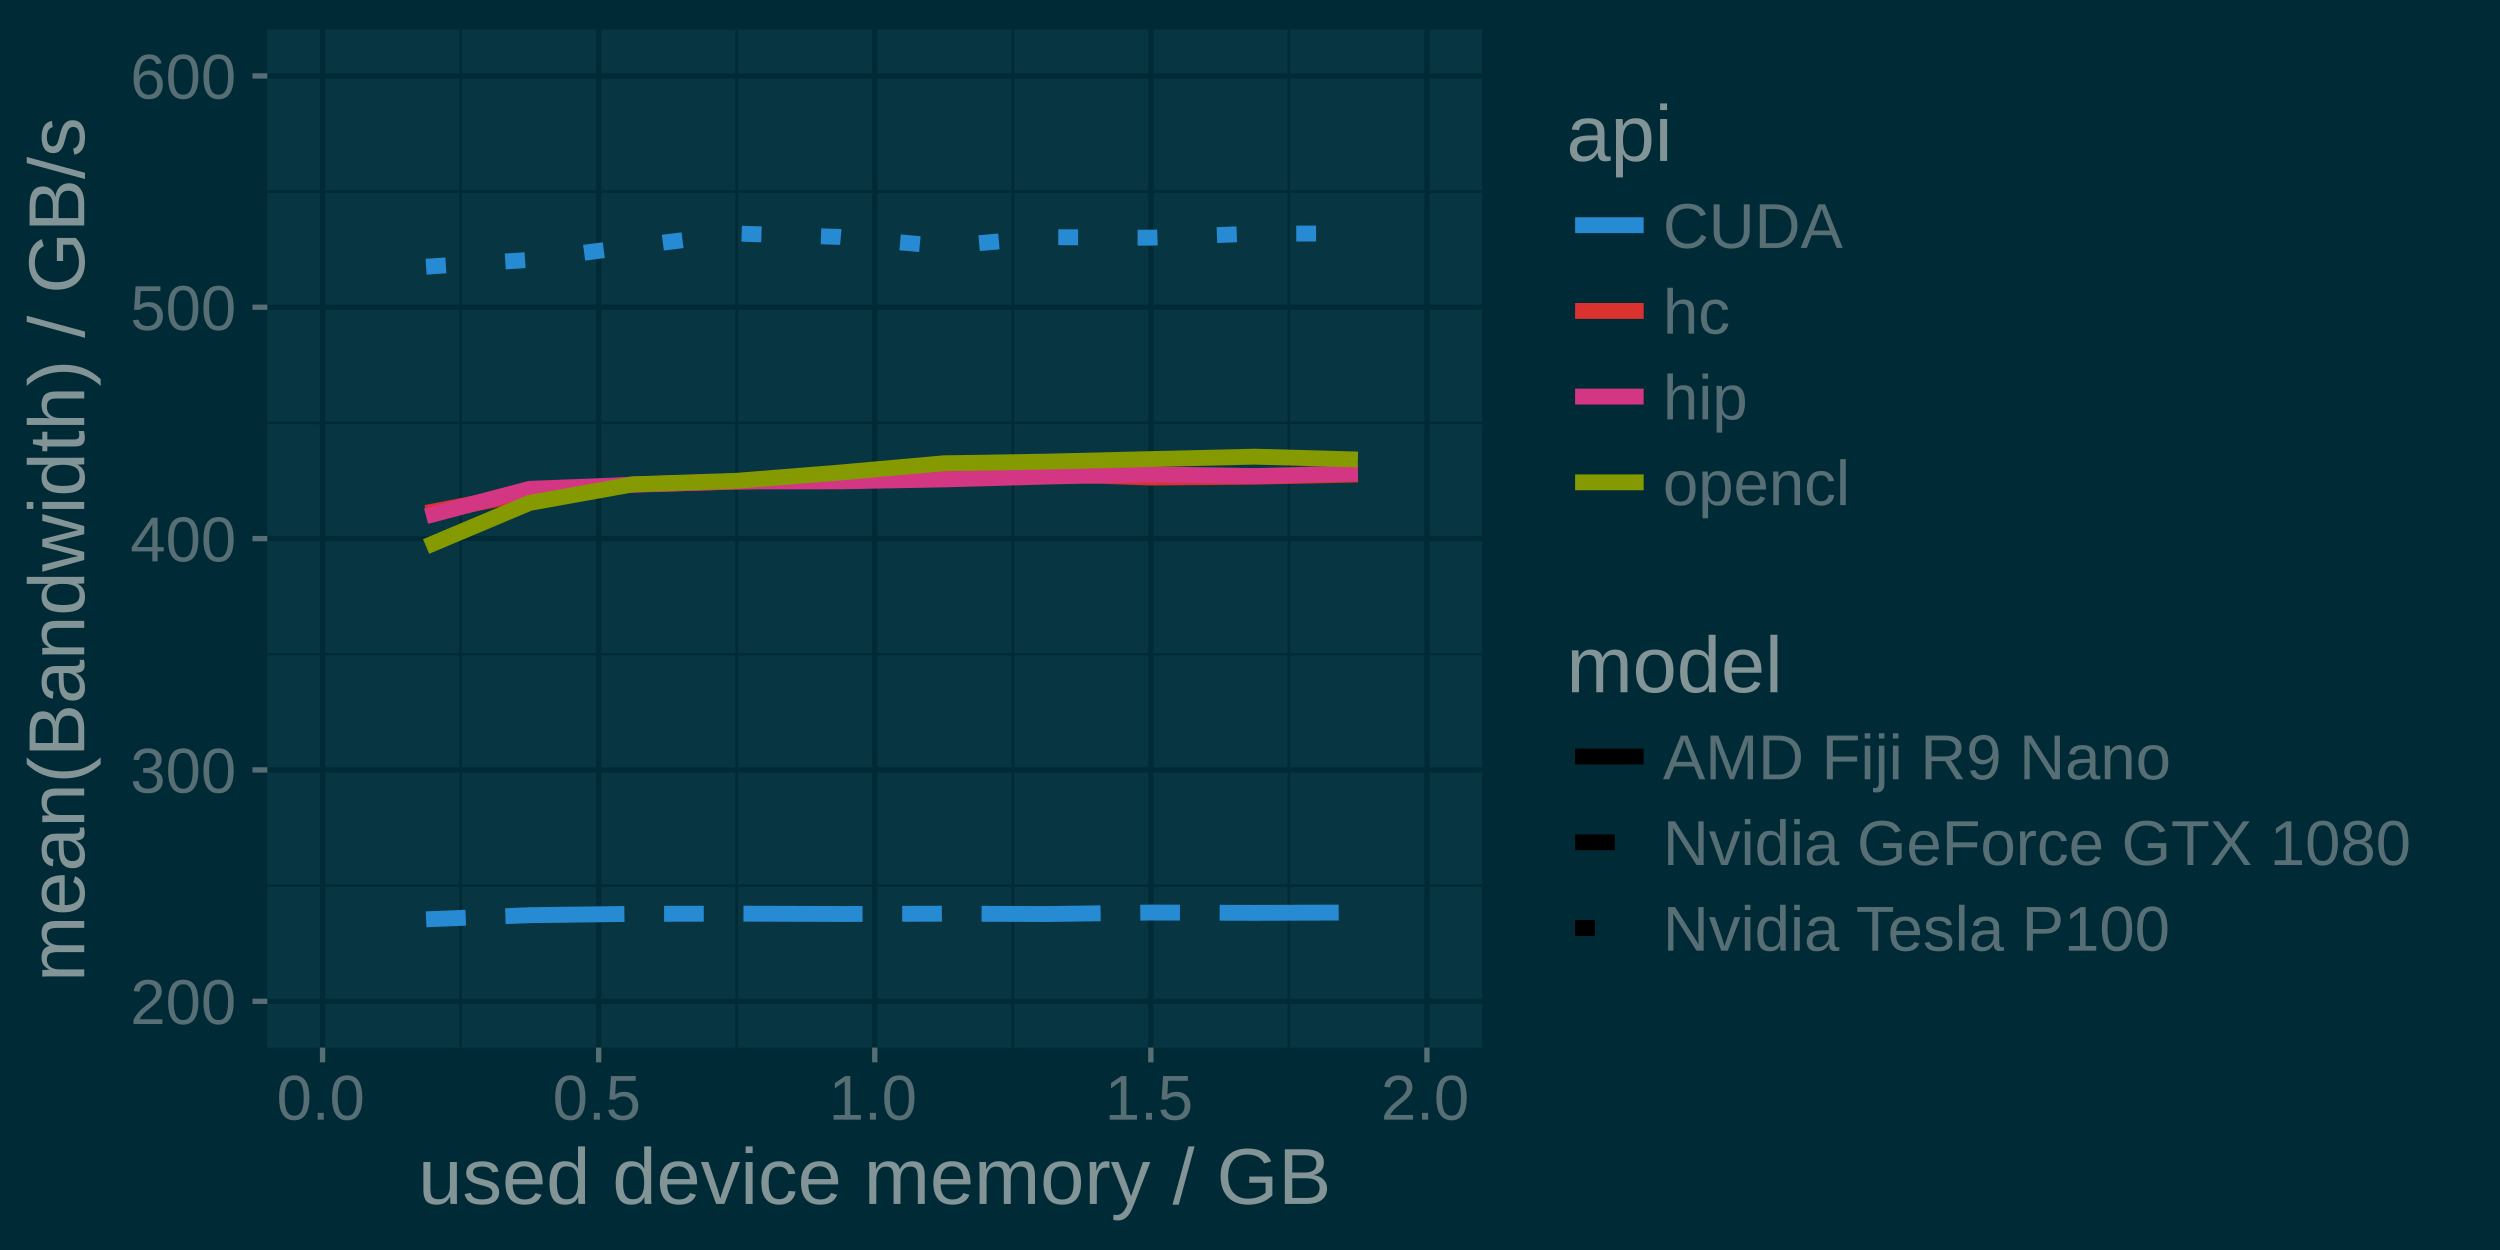
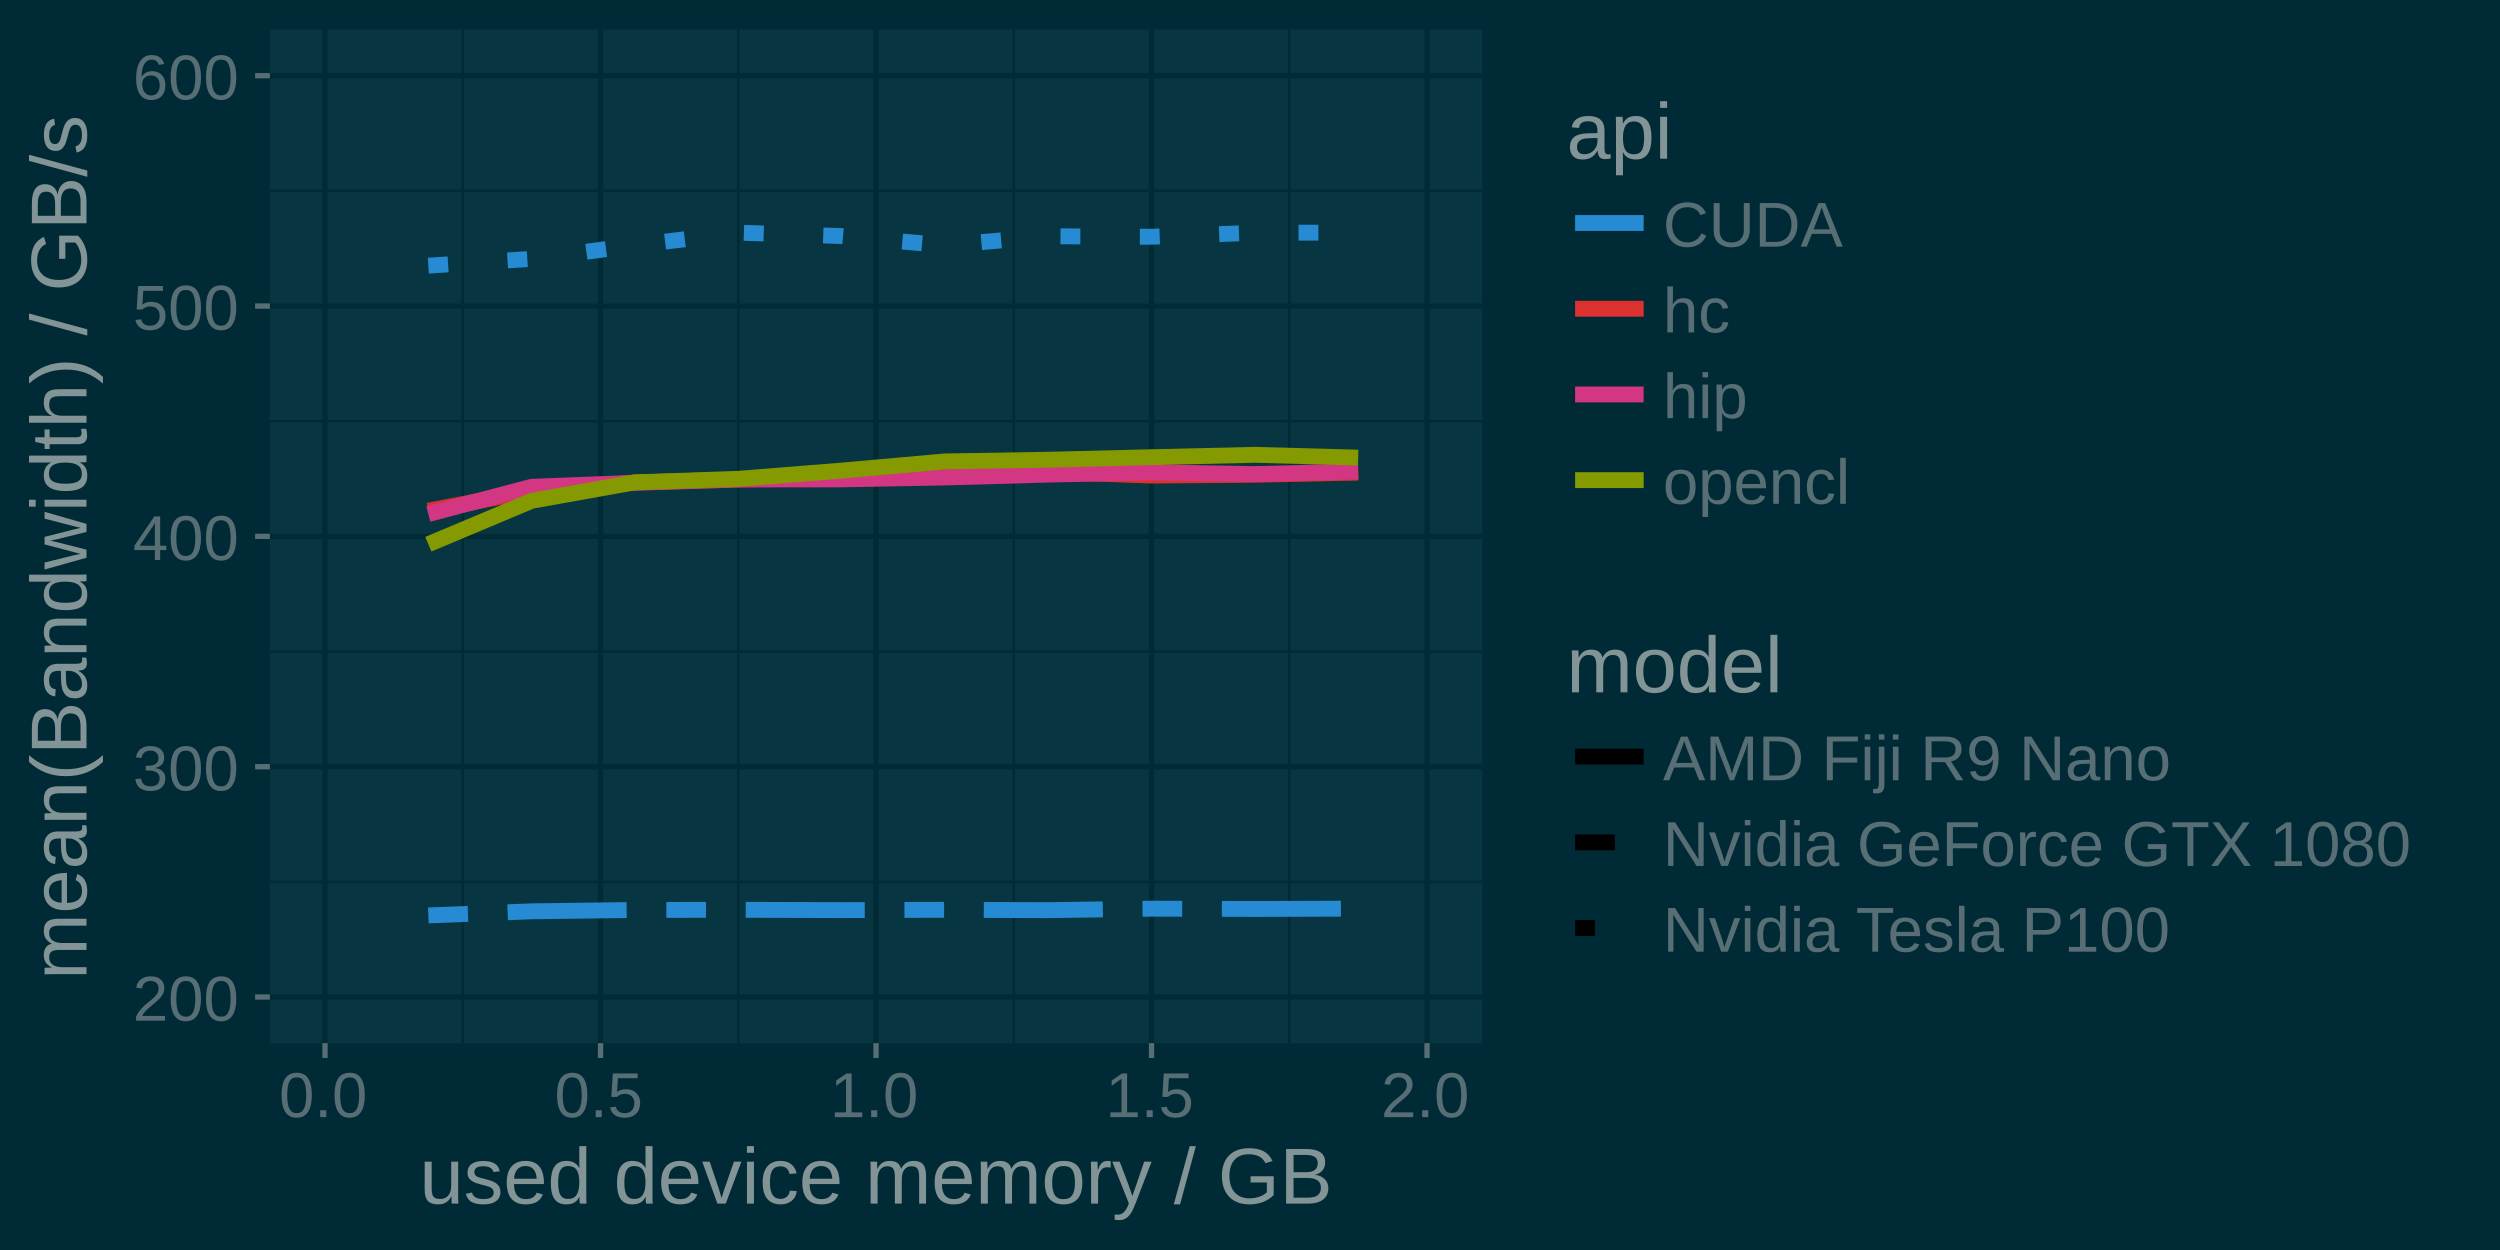
<svg xmlns="http://www.w3.org/2000/svg" viewBox="0 0 504.00 252.00">
  <defs>
    <style type="text/css">
    line, polyline, path, rect, circle {
      fill: none;
      stroke: #000000;
      stroke-linecap: round;
      stroke-linejoin: round;
      stroke-miterlimit: 10.00;
    }
  </style>
  </defs>
  <rect width="100%" height="100%" style="stroke: none; fill: #FFFFFF;" />
  <rect x="0.00" y="-0.00" width="504.00" height="252.00" style="stroke-width: 1.07; stroke: none; fill: #002B36;" />
  <defs>
    <clipPath id="cp1">
-       <rect x="53.89" y="5.98" width="244.91" height="205.21" />
+       <rect x="54.41" y="5.98" width="244.39" height="204.31" />
    </clipPath>
  </defs>
-   <rect x="53.89" y="5.98" width="244.91" height="205.21" style="stroke-width: 1.07; stroke: none; fill: #073642;" clip-path="url(#cp1)" />
-   <polyline points="53.89,178.54 298.80,178.54 " style="stroke-width: 0.53; stroke: #002B36; stroke-linecap: butt;" clip-path="url(#cp1)" />
-   <polyline points="53.89,131.90 298.80,131.90 " style="stroke-width: 0.53; stroke: #002B36; stroke-linecap: butt;" clip-path="url(#cp1)" />
-   <polyline points="53.89,85.26 298.80,85.26 " style="stroke-width: 0.53; stroke: #002B36; stroke-linecap: butt;" clip-path="url(#cp1)" />
-   <polyline points="53.89,38.62 298.80,38.62 " style="stroke-width: 0.53; stroke: #002B36; stroke-linecap: butt;" clip-path="url(#cp1)" />
-   <polyline points="92.86,211.19 92.86,5.98 " style="stroke-width: 0.53; stroke: #002B36; stroke-linecap: butt;" clip-path="url(#cp1)" />
-   <polyline points="148.52,211.19 148.52,5.98 " style="stroke-width: 0.53; stroke: #002B36; stroke-linecap: butt;" clip-path="url(#cp1)" />
-   <polyline points="204.18,211.19 204.18,5.98 " style="stroke-width: 0.53; stroke: #002B36; stroke-linecap: butt;" clip-path="url(#cp1)" />
-   <polyline points="259.84,211.19 259.84,5.98 " style="stroke-width: 0.53; stroke: #002B36; stroke-linecap: butt;" clip-path="url(#cp1)" />
-   <polyline points="53.89,201.86 298.80,201.86 " style="stroke-width: 1.07; stroke: #002B36; stroke-linecap: butt;" clip-path="url(#cp1)" />
-   <polyline points="53.89,155.22 298.80,155.22 " style="stroke-width: 1.07; stroke: #002B36; stroke-linecap: butt;" clip-path="url(#cp1)" />
-   <polyline points="53.89,108.58 298.80,108.58 " style="stroke-width: 1.07; stroke: #002B36; stroke-linecap: butt;" clip-path="url(#cp1)" />
-   <polyline points="53.89,61.94 298.80,61.94 " style="stroke-width: 1.07; stroke: #002B36; stroke-linecap: butt;" clip-path="url(#cp1)" />
-   <polyline points="53.89,15.31 298.80,15.31 " style="stroke-width: 1.07; stroke: #002B36; stroke-linecap: butt;" clip-path="url(#cp1)" />
-   <polyline points="65.03,211.19 65.03,5.98 " style="stroke-width: 1.07; stroke: #002B36; stroke-linecap: butt;" clip-path="url(#cp1)" />
-   <polyline points="120.69,211.19 120.69,5.98 " style="stroke-width: 1.07; stroke: #002B36; stroke-linecap: butt;" clip-path="url(#cp1)" />
-   <polyline points="176.35,211.19 176.35,5.98 " style="stroke-width: 1.07; stroke: #002B36; stroke-linecap: butt;" clip-path="url(#cp1)" />
-   <polyline points="232.01,211.19 232.01,5.98 " style="stroke-width: 1.07; stroke: #002B36; stroke-linecap: butt;" clip-path="url(#cp1)" />
-   <polyline points="287.67,211.19 287.67,5.98 " style="stroke-width: 1.07; stroke: #002B36; stroke-linecap: butt;" clip-path="url(#cp1)" />
-   <polyline points="85.90,185.33 106.77,184.50 127.64,184.23 148.52,184.19 169.39,184.26 190.26,184.20 211.14,184.27 232.01,183.97 252.88,184.03 273.75,183.96 " style="stroke-width: 3.20; stroke: #268BD2; stroke-dasharray: 8,8,24,8; stroke-linecap: butt;" clip-path="url(#cp1)" />
-   <polyline points="85.90,53.77 106.77,52.39 127.64,49.66 148.52,47.08 169.39,47.77 190.26,49.65 211.14,47.81 232.01,47.92 252.88,47.10 273.75,47.07 " style="stroke-width: 3.20; stroke: #268BD2; stroke-dasharray: 4,12; stroke-linecap: butt;" clip-path="url(#cp1)" />
-   <polyline points="85.90,103.39 106.77,99.34 127.64,97.67 148.52,97.08 169.39,96.56 190.26,96.54 211.14,95.55 232.01,96.27 252.88,96.10 273.75,95.66 " style="stroke-width: 3.20; stroke: #DC322F; stroke-linecap: butt;" clip-path="url(#cp1)" />
-   <polyline points="85.90,104.06 106.77,98.55 127.64,97.73 148.52,97.06 169.39,97.04 190.26,96.65 211.14,96.07 232.01,95.63 252.88,95.97 273.75,95.43 " style="stroke-width: 3.20; stroke: #D33682; stroke-linecap: butt;" clip-path="url(#cp1)" />
-   <polyline points="85.90,110.17 106.77,101.38 127.64,97.63 148.52,96.93 169.39,95.26 190.26,93.40 211.14,93.06 232.01,92.55 252.88,92.06 273.75,92.64 " style="stroke-width: 3.20; stroke: #859900; stroke-linecap: butt;" clip-path="url(#cp1)" />
+   <rect x="54.41" y="5.98" width="244.39" height="204.31" style="stroke-width: 1.07; stroke: none; fill: #073642;" clip-path="url(#cp1)" />
+   <polyline points="54.41,177.79 298.80,177.79 " style="stroke-width: 0.53; stroke: #002B36; stroke-linecap: butt;" clip-path="url(#cp1)" />
+   <polyline points="54.41,131.35 298.80,131.35 " style="stroke-width: 0.53; stroke: #002B36; stroke-linecap: butt;" clip-path="url(#cp1)" />
+   <polyline points="54.41,84.92 298.80,84.92 " style="stroke-width: 0.53; stroke: #002B36; stroke-linecap: butt;" clip-path="url(#cp1)" />
+   <polyline points="54.41,38.48 298.80,38.48 " style="stroke-width: 0.53; stroke: #002B36; stroke-linecap: butt;" clip-path="url(#cp1)" />
+   <polyline points="93.29,210.29 93.29,5.98 " style="stroke-width: 0.53; stroke: #002B36; stroke-linecap: butt;" clip-path="url(#cp1)" />
+   <polyline points="148.84,210.29 148.84,5.98 " style="stroke-width: 0.53; stroke: #002B36; stroke-linecap: butt;" clip-path="url(#cp1)" />
+   <polyline points="204.38,210.29 204.38,5.98 " style="stroke-width: 0.53; stroke: #002B36; stroke-linecap: butt;" clip-path="url(#cp1)" />
+   <polyline points="259.92,210.29 259.92,5.98 " style="stroke-width: 0.53; stroke: #002B36; stroke-linecap: butt;" clip-path="url(#cp1)" />
+   <polyline points="54.41,201.00 298.80,201.00 " style="stroke-width: 1.07; stroke: #002B36; stroke-linecap: butt;" clip-path="url(#cp1)" />
+   <polyline points="54.41,154.57 298.80,154.57 " style="stroke-width: 1.07; stroke: #002B36; stroke-linecap: butt;" clip-path="url(#cp1)" />
+   <polyline points="54.41,108.13 298.80,108.13 " style="stroke-width: 1.07; stroke: #002B36; stroke-linecap: butt;" clip-path="url(#cp1)" />
+   <polyline points="54.41,61.70 298.80,61.70 " style="stroke-width: 1.07; stroke: #002B36; stroke-linecap: butt;" clip-path="url(#cp1)" />
+   <polyline points="54.41,15.26 298.80,15.26 " style="stroke-width: 1.07; stroke: #002B36; stroke-linecap: butt;" clip-path="url(#cp1)" />
+   <polyline points="65.52,210.29 65.52,5.98 " style="stroke-width: 1.07; stroke: #002B36; stroke-linecap: butt;" clip-path="url(#cp1)" />
+   <polyline points="121.07,210.29 121.07,5.98 " style="stroke-width: 1.07; stroke: #002B36; stroke-linecap: butt;" clip-path="url(#cp1)" />
+   <polyline points="176.61,210.29 176.61,5.98 " style="stroke-width: 1.07; stroke: #002B36; stroke-linecap: butt;" clip-path="url(#cp1)" />
+   <polyline points="232.15,210.29 232.15,5.98 " style="stroke-width: 1.07; stroke: #002B36; stroke-linecap: butt;" clip-path="url(#cp1)" />
+   <polyline points="287.69,210.29 287.69,5.98 " style="stroke-width: 1.07; stroke: #002B36; stroke-linecap: butt;" clip-path="url(#cp1)" />
+   <polyline points="86.35,184.55 107.18,183.72 128.01,183.45 148.84,183.42 169.67,183.48 190.49,183.42 211.32,183.49 232.15,183.19 252.98,183.25 273.81,183.18 " style="stroke-width: 3.20; stroke: #268BD2; stroke-dasharray: 8,8,24,8; stroke-linecap: butt;" clip-path="url(#cp1)" />
+   <polyline points="86.35,53.56 107.18,52.18 128.01,49.47 148.84,46.90 169.67,47.59 190.49,49.46 211.32,47.63 232.15,47.73 252.98,46.92 273.81,46.89 " style="stroke-width: 3.20; stroke: #268BD2; stroke-dasharray: 4,12; stroke-linecap: butt;" clip-path="url(#cp1)" />
+   <polyline points="86.35,102.96 107.18,98.93 128.01,97.27 148.84,96.68 169.67,96.16 190.49,96.14 211.32,95.16 232.15,95.87 252.98,95.71 273.81,95.27 " style="stroke-width: 3.20; stroke: #DC322F; stroke-linecap: butt;" clip-path="url(#cp1)" />
+   <polyline points="86.35,103.63 107.18,98.14 128.01,97.33 148.84,96.66 169.67,96.64 190.49,96.26 211.32,95.68 232.15,95.23 252.98,95.58 273.81,95.04 " style="stroke-width: 3.20; stroke: #D33682; stroke-linecap: butt;" clip-path="url(#cp1)" />
+   <polyline points="86.35,109.71 107.18,100.96 128.01,97.23 148.84,96.53 169.67,94.87 190.49,93.02 211.32,92.68 232.15,92.17 252.98,91.69 273.81,92.26 " style="stroke-width: 3.20; stroke: #859900; stroke-linecap: butt;" clip-path="url(#cp1)" />
  <defs>
    <clipPath id="cp2">
      <rect x="0.00" y="0.00" width="504.00" height="252.00" />
    </clipPath>
  </defs>
-   <polyline points="53.89,211.19 53.89,5.98 " style="stroke-width: 1.07; stroke: none; stroke-linecap: butt;" clip-path="url(#cp2)" />
+   <polyline points="54.41,210.29 54.41,5.98 " style="stroke-width: 1.07; stroke: none; stroke-linecap: butt;" clip-path="url(#cp2)" />
  <g clip-path="url(#cp2)">
-     <text x="26.27" y="206.44" style="font-size: 9.60pt; fill: #586E75; font-family: Arial;">200</text>
+     <text x="26.79" y="205.77" style="font-size: 9.60pt; fill: #586E75; font-family: Arial;">200</text>
  </g>
  <g clip-path="url(#cp2)">
-     <text x="26.27" y="159.80" style="font-size: 9.60pt; fill: #586E75; font-family: Arial;">300</text>
+     <text x="26.79" y="159.34" style="font-size: 9.60pt; fill: #586E75; font-family: Arial;">300</text>
  </g>
  <g clip-path="url(#cp2)">
-     <text x="26.27" y="113.17" style="font-size: 9.60pt; fill: #586E75; font-family: Arial;">400</text>
+     <text x="26.79" y="112.90" style="font-size: 9.60pt; fill: #586E75; font-family: Arial;">400</text>
  </g>
  <g clip-path="url(#cp2)">
-     <text x="26.27" y="66.53" style="font-size: 9.60pt; fill: #586E75; font-family: Arial;">500</text>
+     <text x="26.79" y="66.47" style="font-size: 9.60pt; fill: #586E75; font-family: Arial;">500</text>
  </g>
  <g clip-path="url(#cp2)">
-     <text x="26.27" y="19.89" style="font-size: 9.60pt; fill: #586E75; font-family: Arial;">600</text>
+     <text x="26.79" y="20.04" style="font-size: 9.60pt; fill: #586E75; font-family: Arial;">600</text>
  </g>
-   <polyline points="50.90,201.86 53.89,201.86 " style="stroke-width: 1.07; stroke: #586E75; stroke-linecap: butt;" clip-path="url(#cp2)" />
-   <polyline points="50.90,155.22 53.89,155.22 " style="stroke-width: 1.07; stroke: #586E75; stroke-linecap: butt;" clip-path="url(#cp2)" />
-   <polyline points="50.90,108.58 53.89,108.58 " style="stroke-width: 1.07; stroke: #586E75; stroke-linecap: butt;" clip-path="url(#cp2)" />
-   <polyline points="50.90,61.94 53.89,61.94 " style="stroke-width: 1.07; stroke: #586E75; stroke-linecap: butt;" clip-path="url(#cp2)" />
-   <polyline points="50.90,15.31 53.89,15.31 " style="stroke-width: 1.07; stroke: #586E75; stroke-linecap: butt;" clip-path="url(#cp2)" />
-   <polyline points="53.89,211.19 298.80,211.19 " style="stroke-width: 1.07; stroke: none; stroke-linecap: butt;" clip-path="url(#cp2)" />
-   <polyline points="65.03,214.17 65.03,211.19 " style="stroke-width: 1.07; stroke: #586E75; stroke-linecap: butt;" clip-path="url(#cp2)" />
-   <polyline points="120.69,214.17 120.69,211.19 " style="stroke-width: 1.07; stroke: #586E75; stroke-linecap: butt;" clip-path="url(#cp2)" />
-   <polyline points="176.35,214.17 176.35,211.19 " style="stroke-width: 1.07; stroke: #586E75; stroke-linecap: butt;" clip-path="url(#cp2)" />
-   <polyline points="232.01,214.17 232.01,211.19 " style="stroke-width: 1.07; stroke: #586E75; stroke-linecap: butt;" clip-path="url(#cp2)" />
-   <polyline points="287.67,214.17 287.67,211.19 " style="stroke-width: 1.07; stroke: #586E75; stroke-linecap: butt;" clip-path="url(#cp2)" />
+   <polyline points="51.43,201.00 54.41,201.00 " style="stroke-width: 1.07; stroke: #586E75; stroke-linecap: butt;" clip-path="url(#cp2)" />
+   <polyline points="51.43,154.57 54.41,154.57 " style="stroke-width: 1.07; stroke: #586E75; stroke-linecap: butt;" clip-path="url(#cp2)" />
+   <polyline points="51.43,108.13 54.41,108.13 " style="stroke-width: 1.07; stroke: #586E75; stroke-linecap: butt;" clip-path="url(#cp2)" />
+   <polyline points="51.43,61.70 54.41,61.70 " style="stroke-width: 1.07; stroke: #586E75; stroke-linecap: butt;" clip-path="url(#cp2)" />
+   <polyline points="51.43,15.26 54.41,15.26 " style="stroke-width: 1.07; stroke: #586E75; stroke-linecap: butt;" clip-path="url(#cp2)" />
+   <polyline points="54.41,210.29 298.80,210.29 " style="stroke-width: 1.07; stroke: none; stroke-linecap: butt;" clip-path="url(#cp2)" />
+   <polyline points="65.52,213.28 65.52,210.29 " style="stroke-width: 1.07; stroke: #586E75; stroke-linecap: butt;" clip-path="url(#cp2)" />
+   <polyline points="121.07,213.28 121.07,210.29 " style="stroke-width: 1.07; stroke: #586E75; stroke-linecap: butt;" clip-path="url(#cp2)" />
+   <polyline points="176.61,213.28 176.61,210.29 " style="stroke-width: 1.07; stroke: #586E75; stroke-linecap: butt;" clip-path="url(#cp2)" />
+   <polyline points="232.15,213.28 232.15,210.29 " style="stroke-width: 1.07; stroke: #586E75; stroke-linecap: butt;" clip-path="url(#cp2)" />
+   <polyline points="287.69,213.28 287.69,210.29 " style="stroke-width: 1.07; stroke: #586E75; stroke-linecap: butt;" clip-path="url(#cp2)" />
  <g clip-path="url(#cp2)">
-     <text x="55.76" y="225.73" style="font-size: 9.60pt; fill: #586E75; font-family: Arial;">0.0</text>
+     <text x="56.26" y="225.21" style="font-size: 9.60pt; fill: #586E75; font-family: Arial;">0.0</text>
  </g>
  <g clip-path="url(#cp2)">
-     <text x="111.42" y="225.73" style="font-size: 9.60pt; fill: #586E75; font-family: Arial;">0.5</text>
+     <text x="111.80" y="225.21" style="font-size: 9.60pt; fill: #586E75; font-family: Arial;">0.5</text>
  </g>
  <g clip-path="url(#cp2)">
-     <text x="167.08" y="225.73" style="font-size: 9.60pt; fill: #586E75; font-family: Arial;">1.0</text>
+     <text x="167.34" y="225.21" style="font-size: 9.60pt; fill: #586E75; font-family: Arial;">1.0</text>
  </g>
  <g clip-path="url(#cp2)">
-     <text x="222.74" y="225.73" style="font-size: 9.60pt; fill: #586E75; font-family: Arial;">1.5</text>
+     <text x="222.88" y="225.21" style="font-size: 9.60pt; fill: #586E75; font-family: Arial;">1.5</text>
  </g>
  <g clip-path="url(#cp2)">
-     <text x="278.40" y="225.73" style="font-size: 9.60pt; fill: #586E75; font-family: Arial;">2.0</text>
+     <text x="278.43" y="225.21" style="font-size: 9.60pt; fill: #586E75; font-family: Arial;">2.0</text>
  </g>
  <g clip-path="url(#cp2)">
-     <text x="84.31" y="242.71" style="font-size: 12.00pt; fill: #839496; font-family: Arial;">used device memory / GB</text>
+     <text x="84.57" y="242.65" style="font-size: 12.00pt; fill: #839496; font-family: Arial;">used device memory / GB</text>
  </g>
  <g clip-path="url(#cp2)">
-     <text transform="translate(16.98,197.95) rotate(-90)" style="font-size: 12.00pt; fill: #839496; font-family: Arial;"> mean(Bandwidth) / GB/s</text>
+     <text transform="translate(17.44,197.50) rotate(-90)" style="font-size: 12.00pt; fill: #839496; font-family: Arial;"> mean(Bandwidth) / GB/s</text>
  </g>
-   <rect x="310.14" y="15.77" width="70.07" height="95.78" style="stroke-width: 1.07; stroke: none; fill: #002B36;" clip-path="url(#cp2)" />
+   <rect x="310.14" y="14.87" width="70.07" height="96.24" style="stroke-width: 1.07; stroke: none; fill: #002B36;" clip-path="url(#cp2)" />
  <g clip-path="url(#cp2)">
-     <text x="315.81" y="32.44" style="font-size: 12.00pt; fill: #839496; font-family: Arial;">api</text>
+     <text x="315.81" y="32.00" style="font-size: 12.00pt; fill: #839496; font-family: Arial;">api</text>
  </g>
-   <rect x="315.81" y="36.76" width="17.28" height="17.28" style="stroke-width: 1.07; stroke: none; fill: #002B36;" clip-path="url(#cp2)" />
-   <line x1="317.54" y1="45.40" x2="331.36" y2="45.40" style="stroke-width: 3.20; stroke: #268BD2; stroke-linecap: butt;" clip-path="url(#cp2)" />
-   <rect x="315.81" y="54.04" width="17.28" height="17.28" style="stroke-width: 1.07; stroke: none; fill: #002B36;" clip-path="url(#cp2)" />
-   <line x1="317.54" y1="62.68" x2="331.36" y2="62.68" style="stroke-width: 3.20; stroke: #DC322F; stroke-linecap: butt;" clip-path="url(#cp2)" />
-   <rect x="315.81" y="71.32" width="17.28" height="17.28" style="stroke-width: 1.07; stroke: none; fill: #002B36;" clip-path="url(#cp2)" />
-   <line x1="317.54" y1="79.96" x2="331.36" y2="79.96" style="stroke-width: 3.20; stroke: #D33682; stroke-linecap: butt;" clip-path="url(#cp2)" />
-   <rect x="315.81" y="88.60" width="17.28" height="17.28" style="stroke-width: 1.07; stroke: none; fill: #002B36;" clip-path="url(#cp2)" />
-   <line x1="317.54" y1="97.24" x2="331.36" y2="97.24" style="stroke-width: 3.20; stroke: #859900; stroke-linecap: butt;" clip-path="url(#cp2)" />
+   <rect x="315.81" y="36.32" width="17.28" height="17.28" style="stroke-width: 1.07; stroke: none; fill: #002B36;" clip-path="url(#cp2)" />
+   <line x1="317.54" y1="44.96" x2="331.36" y2="44.96" style="stroke-width: 3.20; stroke: #268BD2; stroke-linecap: butt;" clip-path="url(#cp2)" />
+   <rect x="315.81" y="53.60" width="17.28" height="17.28" style="stroke-width: 1.07; stroke: none; fill: #002B36;" clip-path="url(#cp2)" />
+   <line x1="317.54" y1="62.24" x2="331.36" y2="62.24" style="stroke-width: 3.20; stroke: #DC322F; stroke-linecap: butt;" clip-path="url(#cp2)" />
+   <rect x="315.81" y="70.88" width="17.28" height="17.28" style="stroke-width: 1.07; stroke: none; fill: #002B36;" clip-path="url(#cp2)" />
+   <line x1="317.54" y1="79.52" x2="331.36" y2="79.52" style="stroke-width: 3.20; stroke: #D33682; stroke-linecap: butt;" clip-path="url(#cp2)" />
+   <rect x="315.81" y="88.16" width="17.28" height="17.28" style="stroke-width: 1.07; stroke: none; fill: #002B36;" clip-path="url(#cp2)" />
+   <line x1="317.54" y1="96.80" x2="331.36" y2="96.80" style="stroke-width: 3.20; stroke: #859900; stroke-linecap: butt;" clip-path="url(#cp2)" />
  <g clip-path="url(#cp2)">
-     <text x="335.25" y="49.99" style="font-size: 9.60pt; fill: #586E75; font-family: Arial;">CUDA</text>
+     <text x="335.25" y="49.73" style="font-size: 9.60pt; fill: #586E75; font-family: Arial;">CUDA</text>
  </g>
  <g clip-path="url(#cp2)">
-     <text x="335.25" y="67.27" style="font-size: 9.60pt; fill: #586E75; font-family: Arial;">hc</text>
+     <text x="335.25" y="67.01" style="font-size: 9.60pt; fill: #586E75; font-family: Arial;">hc</text>
  </g>
  <g clip-path="url(#cp2)">
-     <text x="335.25" y="84.55" style="font-size: 9.60pt; fill: #586E75; font-family: Arial;">hip</text>
+     <text x="335.25" y="84.29" style="font-size: 9.60pt; fill: #586E75; font-family: Arial;">hip</text>
  </g>
  <g clip-path="url(#cp2)">
-     <text x="335.25" y="101.83" style="font-size: 9.60pt; fill: #586E75; font-family: Arial;">opencl</text>
+     <text x="335.25" y="101.57" style="font-size: 9.60pt; fill: #586E75; font-family: Arial;">opencl</text>
  </g>
-   <rect x="310.14" y="122.89" width="187.88" height="78.50" style="stroke-width: 1.07; stroke: none; fill: #002B36;" clip-path="url(#cp2)" />
+   <rect x="310.14" y="122.44" width="187.88" height="78.96" style="stroke-width: 1.07; stroke: none; fill: #002B36;" clip-path="url(#cp2)" />
  <g clip-path="url(#cp2)">
-     <text x="315.81" y="139.56" style="font-size: 12.00pt; fill: #839496; font-family: Arial;">model</text>
+     <text x="315.81" y="139.57" style="font-size: 12.00pt; fill: #839496; font-family: Arial;">model</text>
  </g>
-   <rect x="315.81" y="143.88" width="17.28" height="17.28" style="stroke-width: 1.07; stroke: none; fill: #002B36;" clip-path="url(#cp2)" />
-   <line x1="317.54" y1="152.52" x2="331.36" y2="152.52" style="stroke-width: 3.20; stroke-linecap: butt;" clip-path="url(#cp2)" />
-   <rect x="315.81" y="161.16" width="17.28" height="17.28" style="stroke-width: 1.07; stroke: none; fill: #002B36;" clip-path="url(#cp2)" />
-   <line x1="317.54" y1="169.80" x2="331.36" y2="169.80" style="stroke-width: 3.20; stroke-dasharray: 8,8,24,8; stroke-linecap: butt;" clip-path="url(#cp2)" />
-   <rect x="315.81" y="178.44" width="17.28" height="17.28" style="stroke-width: 1.07; stroke: none; fill: #002B36;" clip-path="url(#cp2)" />
-   <line x1="317.54" y1="187.08" x2="331.36" y2="187.08" style="stroke-width: 3.20; stroke-dasharray: 4,12; stroke-linecap: butt;" clip-path="url(#cp2)" />
+   <rect x="315.81" y="143.89" width="17.28" height="17.28" style="stroke-width: 1.07; stroke: none; fill: #002B36;" clip-path="url(#cp2)" />
+   <line x1="317.54" y1="152.53" x2="331.36" y2="152.53" style="stroke-width: 3.20; stroke-linecap: butt;" clip-path="url(#cp2)" />
+   <rect x="315.81" y="161.17" width="17.28" height="17.28" style="stroke-width: 1.07; stroke: none; fill: #002B36;" clip-path="url(#cp2)" />
+   <line x1="317.54" y1="169.81" x2="331.36" y2="169.81" style="stroke-width: 3.20; stroke-dasharray: 8,8,24,8; stroke-linecap: butt;" clip-path="url(#cp2)" />
+   <rect x="315.81" y="178.45" width="17.28" height="17.28" style="stroke-width: 1.07; stroke: none; fill: #002B36;" clip-path="url(#cp2)" />
+   <line x1="317.54" y1="187.09" x2="331.36" y2="187.09" style="stroke-width: 3.20; stroke-dasharray: 4,12; stroke-linecap: butt;" clip-path="url(#cp2)" />
  <g clip-path="url(#cp2)">
-     <text x="335.25" y="157.10" style="font-size: 9.60pt; fill: #586E75; font-family: Arial;">AMD Fiji R9 Nano</text>
+     <text x="335.25" y="157.30" style="font-size: 9.60pt; fill: #586E75; font-family: Arial;">AMD Fiji R9 Nano</text>
  </g>
  <g clip-path="url(#cp2)">
-     <text x="335.25" y="174.38" style="font-size: 9.60pt; fill: #586E75; font-family: Arial;">Nvidia GeForce GTX 1080</text>
+     <text x="335.25" y="174.58" style="font-size: 9.60pt; fill: #586E75; font-family: Arial;">Nvidia GeForce GTX 1080</text>
  </g>
  <g clip-path="url(#cp2)">
-     <text x="335.25" y="191.66" style="font-size: 9.60pt; fill: #586E75; font-family: Arial;">Nvidia Tesla P100</text>
+     <text x="335.25" y="191.86" style="font-size: 9.60pt; fill: #586E75; font-family: Arial;">Nvidia Tesla P100</text>
  </g>
</svg>
